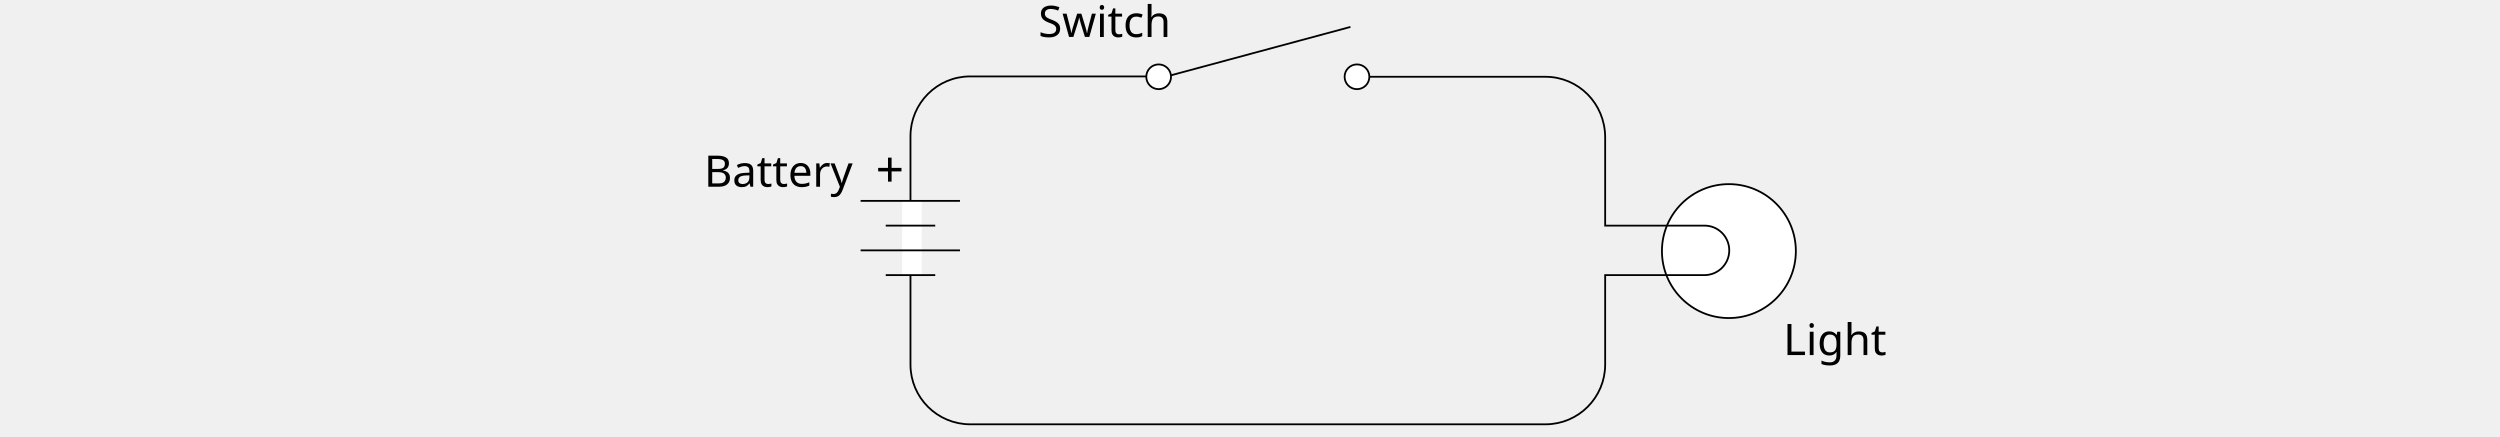
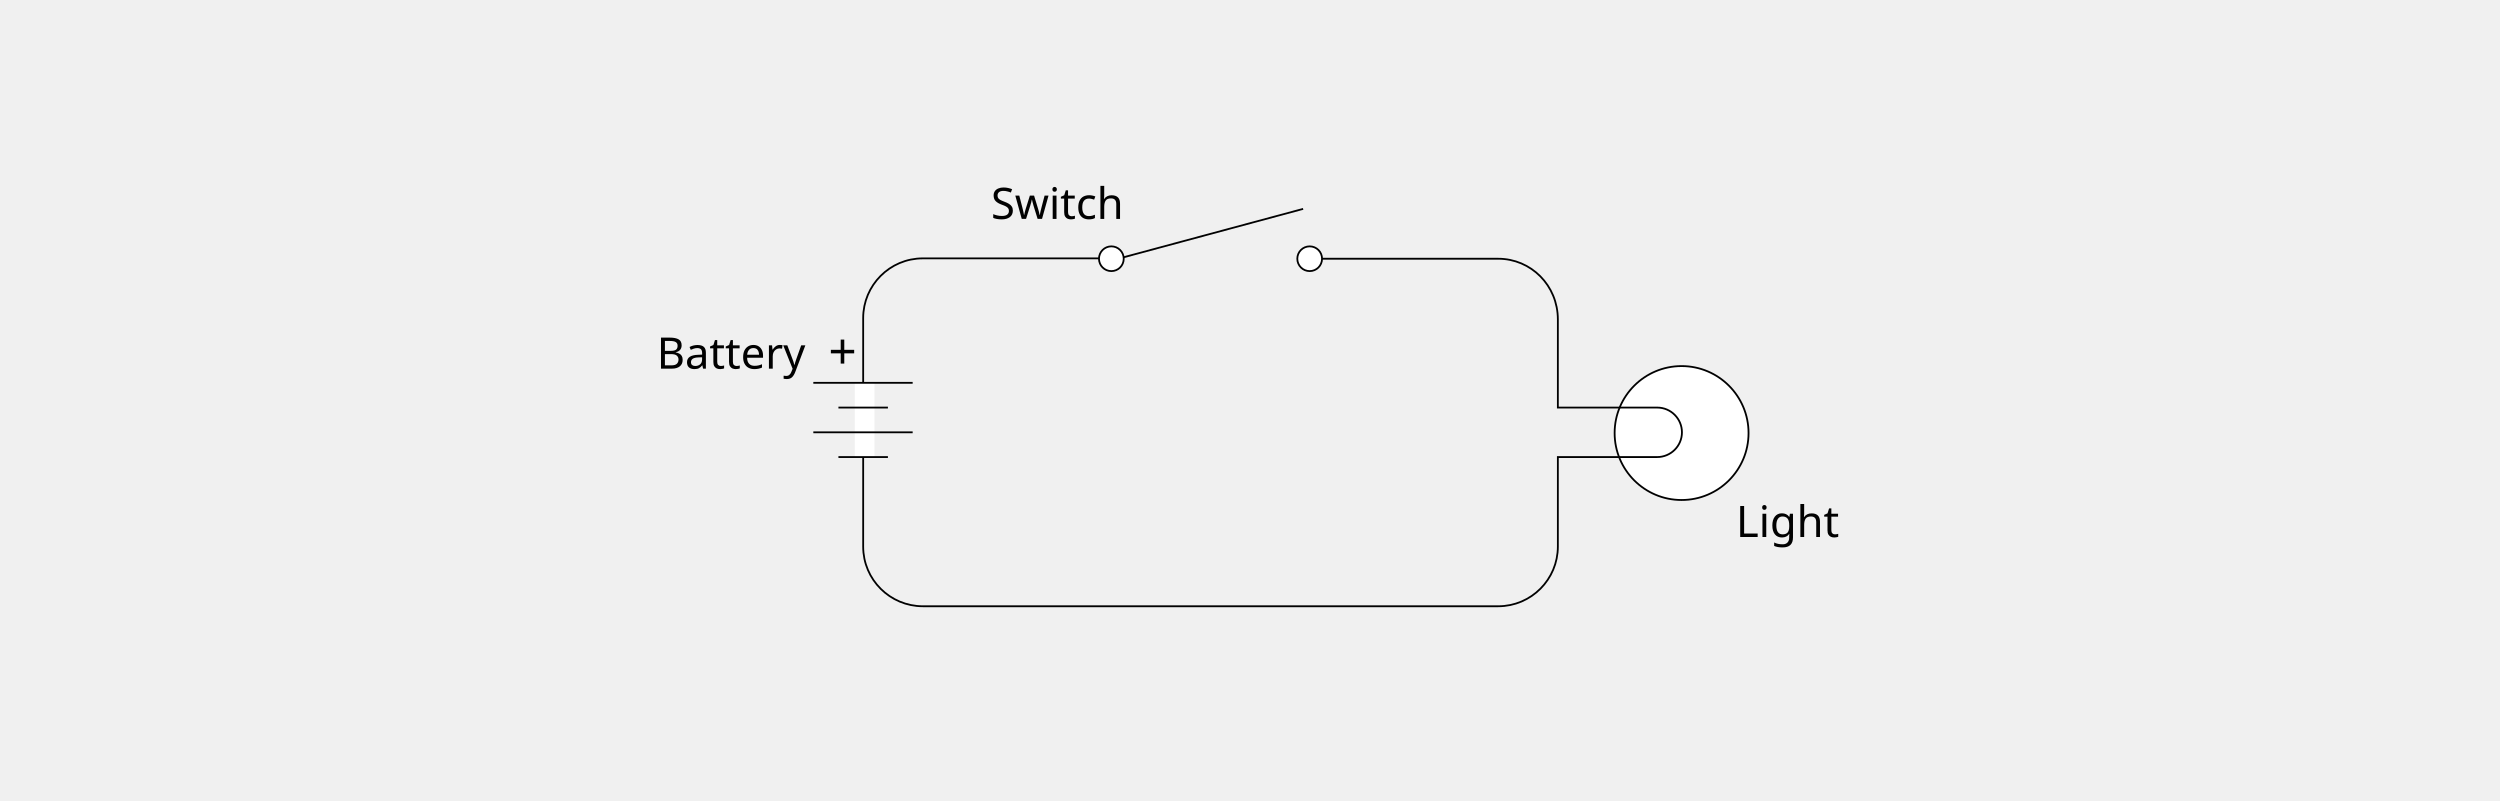
- <svg xmlns="http://www.w3.org/2000/svg" version="1.1" id="Layer_1" x="0px" y="0px" viewBox="0 0 687 120" enable-background="new 0 0 687 120" xml:space="preserve">
-   <circle fill="#FFFFFF" stroke="#010101" stroke-width="0.5" cx="475.1" cy="69" r="18.4" />
-   <line fill="none" stroke="#010101" stroke-width="0.5" x1="318.4" y1="21.6" x2="371.1" y2="7.4" />
+ <svg xmlns="http://www.w3.org/2000/svg" version="1.1" id="Layer_1" x="0px" y="0px" viewBox="0 0 687 220" enable-background="new 0 0 687 220" xml:space="preserve">
+   <circle fill="#FFFFFF" stroke="#010101" stroke-width="0.5" cx="462.1" cy="119" r="18.4" />
+   <line fill="none" stroke="#010101" stroke-width="0.5" x1="305.4" y1="71.6" x2="358.1" y2="57.4" />
  <g>
-     <text transform="matrix(1 0 0 1 490.0523 97.5726)" fill="#010101" font-family="'TheSerif-HP5Plain'" font-size="11.935">Light</text>
+     <text transform="matrix(1 0 0 1 477.0523 147.5726)" fill="#010101" font-family="'TheSerif-HP5Plain'" font-size="11.935">Light</text>
  </g>
  <g>
-     <text transform="matrix(1 0 0 1 285.3307 10.1605)" fill="#010101" font-family="'TheSerif-HP5Plain'" font-size="11.935">Switch</text>
+     <text transform="matrix(1 0 0 1 272.3307 60.1605)" fill="#010101" font-family="'TheSerif-HP5Plain'" font-size="11.935">Switch</text>
  </g>
  <g>
-     <text transform="matrix(1 0 0 1 193.4849 51.307)" fill="#010101" font-family="'TheSerif-HP5Plain'" font-size="11.935">Battery</text>
+     <text transform="matrix(1 0 0 1 180.4849 101.307)" fill="#010101" font-family="'TheSerif-HP5Plain'" font-size="11.935">Battery</text>
  </g>
-   <path fill="none" stroke="#010101" stroke-width="0.5" d="M372.9,21.1h51.8c9,0,16.4,7.3,16.4,16.7V62h27.3c3.8,0,6.8,3.1,6.8,6.8  c0,3.8-3.1,6.8-6.8,6.8h-27.3v24.6c0,9-7.3,16.4-16.4,16.4H266.6c-9,0-16.4-7.3-16.4-16.4V37.4c0-9,7.3-16.4,16.4-16.4h51.8" />
-   <circle fill="#FFFFFF" stroke="#010101" stroke-width="0.5" cx="318.4" cy="21.1" r="3.4" />
-   <circle fill="#FFFFFF" stroke="#010101" stroke-width="0.5" cx="372.9" cy="21.1" r="3.4" />
-   <rect x="247.9" y="55.2" fill="#FFFFFF" width="5.4" height="20.4" />
-   <line fill="#FFFFFF" stroke="#010101" stroke-width="0.5" x1="236.5" y1="55.2" x2="263.8" y2="55.2" />
-   <line fill="#FFFFFF" stroke="#010101" stroke-width="0.5" x1="236.5" y1="68.8" x2="263.8" y2="68.8" />
-   <line fill="#FFFFFF" stroke="#010101" stroke-width="0.5" x1="243.4" y1="62" x2="257" y2="62" />
-   <line fill="#FFFFFF" stroke="#010101" stroke-width="0.5" x1="243.4" y1="75.6" x2="257" y2="75.6" />
-   <text transform="matrix(1 0 0 1 240.6334 51.4291)" fill="#010101" font-family="'TheSansMono-W3Light'" font-size="13.64">+</text>
+   <path fill="none" stroke="#010101" stroke-width="0.5" d="M359.9,71.1h51.8c9,0,16.4,7.3,16.4,16.7V112h27.3c3.8,0,6.8,3.1,6.8,6.8  c0,3.8-3.1,6.8-6.8,6.8h-27.3v24.6c0,9-7.3,16.4-16.4,16.4H253.6c-9,0-16.4-7.3-16.4-16.4V87.4c0-9,7.3-16.4,16.4-16.4h51.8" />
+   <circle fill="#FFFFFF" stroke="#010101" stroke-width="0.5" cx="305.4" cy="71.1" r="3.4" />
+   <circle fill="#FFFFFF" stroke="#010101" stroke-width="0.5" cx="359.9" cy="71.1" r="3.4" />
+   <rect x="234.9" y="105.2" fill="#FFFFFF" width="5.4" height="20.4" />
+   <line fill="none" stroke="#010101" stroke-width="0.5" x1="223.5" y1="105.2" x2="250.8" y2="105.2" />
+   <line fill="none" stroke="#010101" stroke-width="0.5" x1="223.5" y1="118.8" x2="250.8" y2="118.8" />
+   <line fill="none" stroke="#010101" stroke-width="0.5" x1="230.4" y1="112" x2="244" y2="112" />
+   <line fill="none" stroke="#010101" stroke-width="0.5" x1="230.4" y1="125.6" x2="244" y2="125.6" />
+   <text transform="matrix(1 0 0 1 227.6334 101.4291)" fill="#010101" font-family="'TheSansMono-W3Light'" font-size="13.64">+</text>
</svg>
